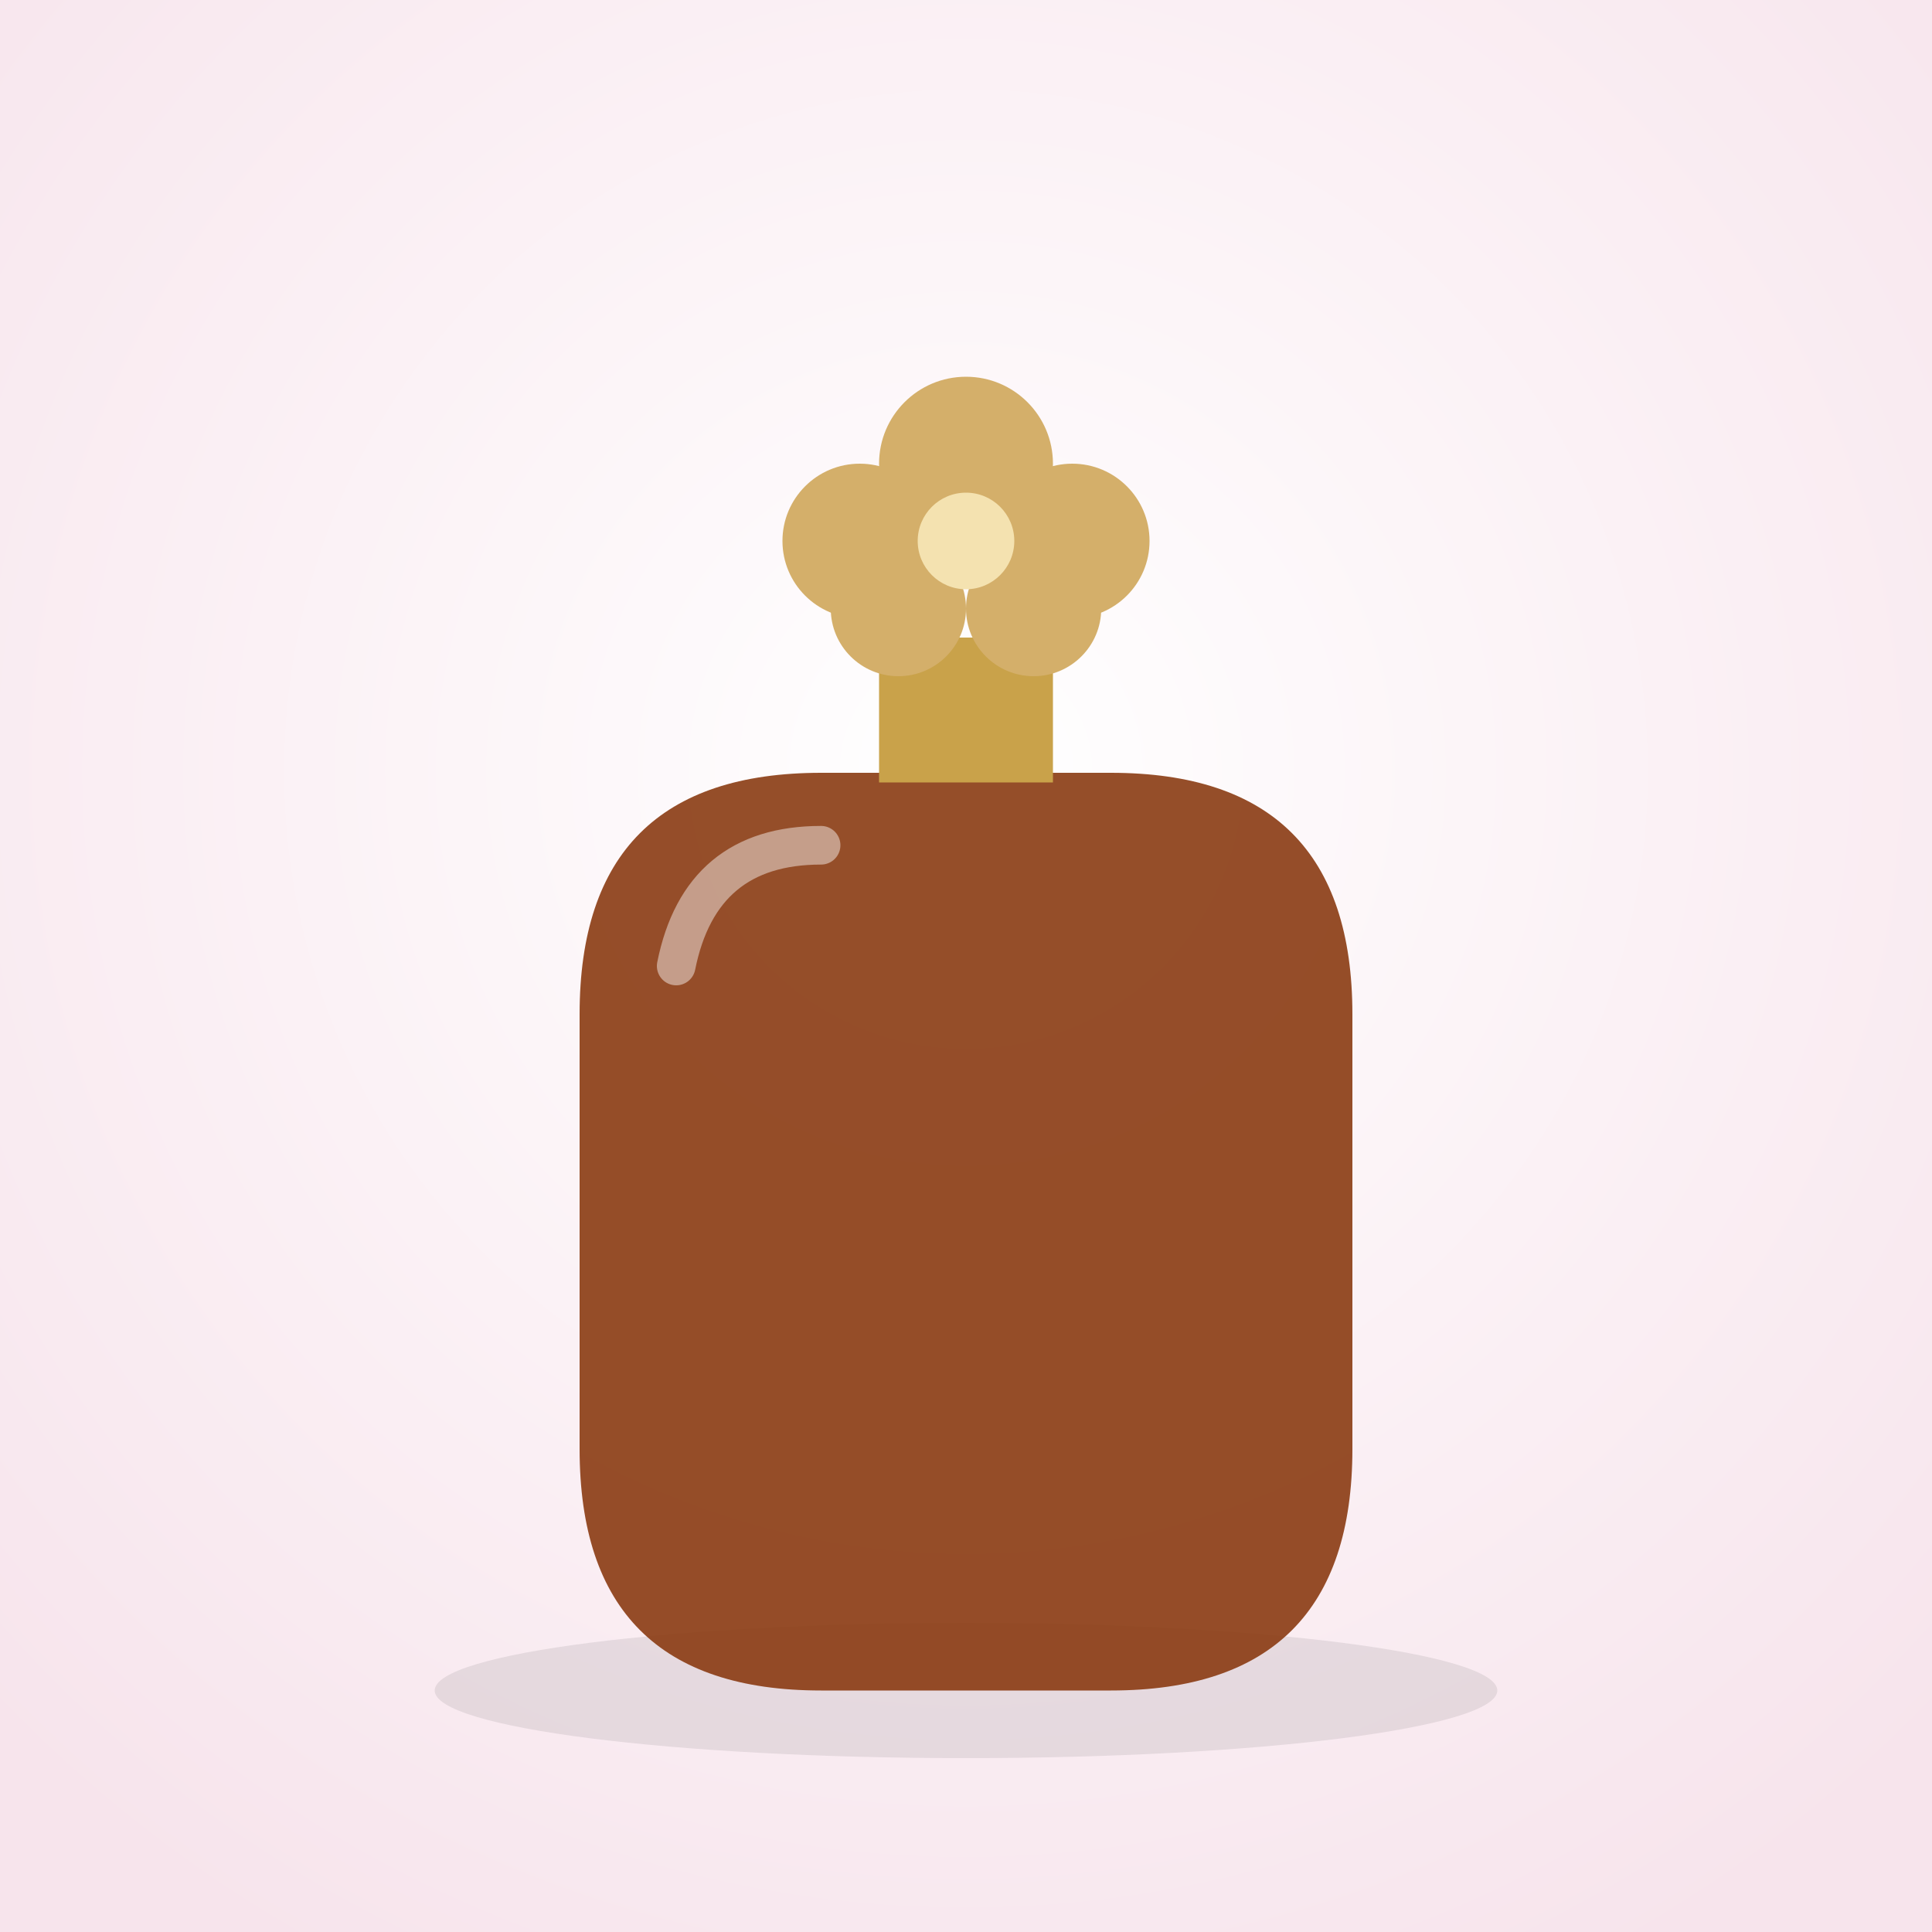
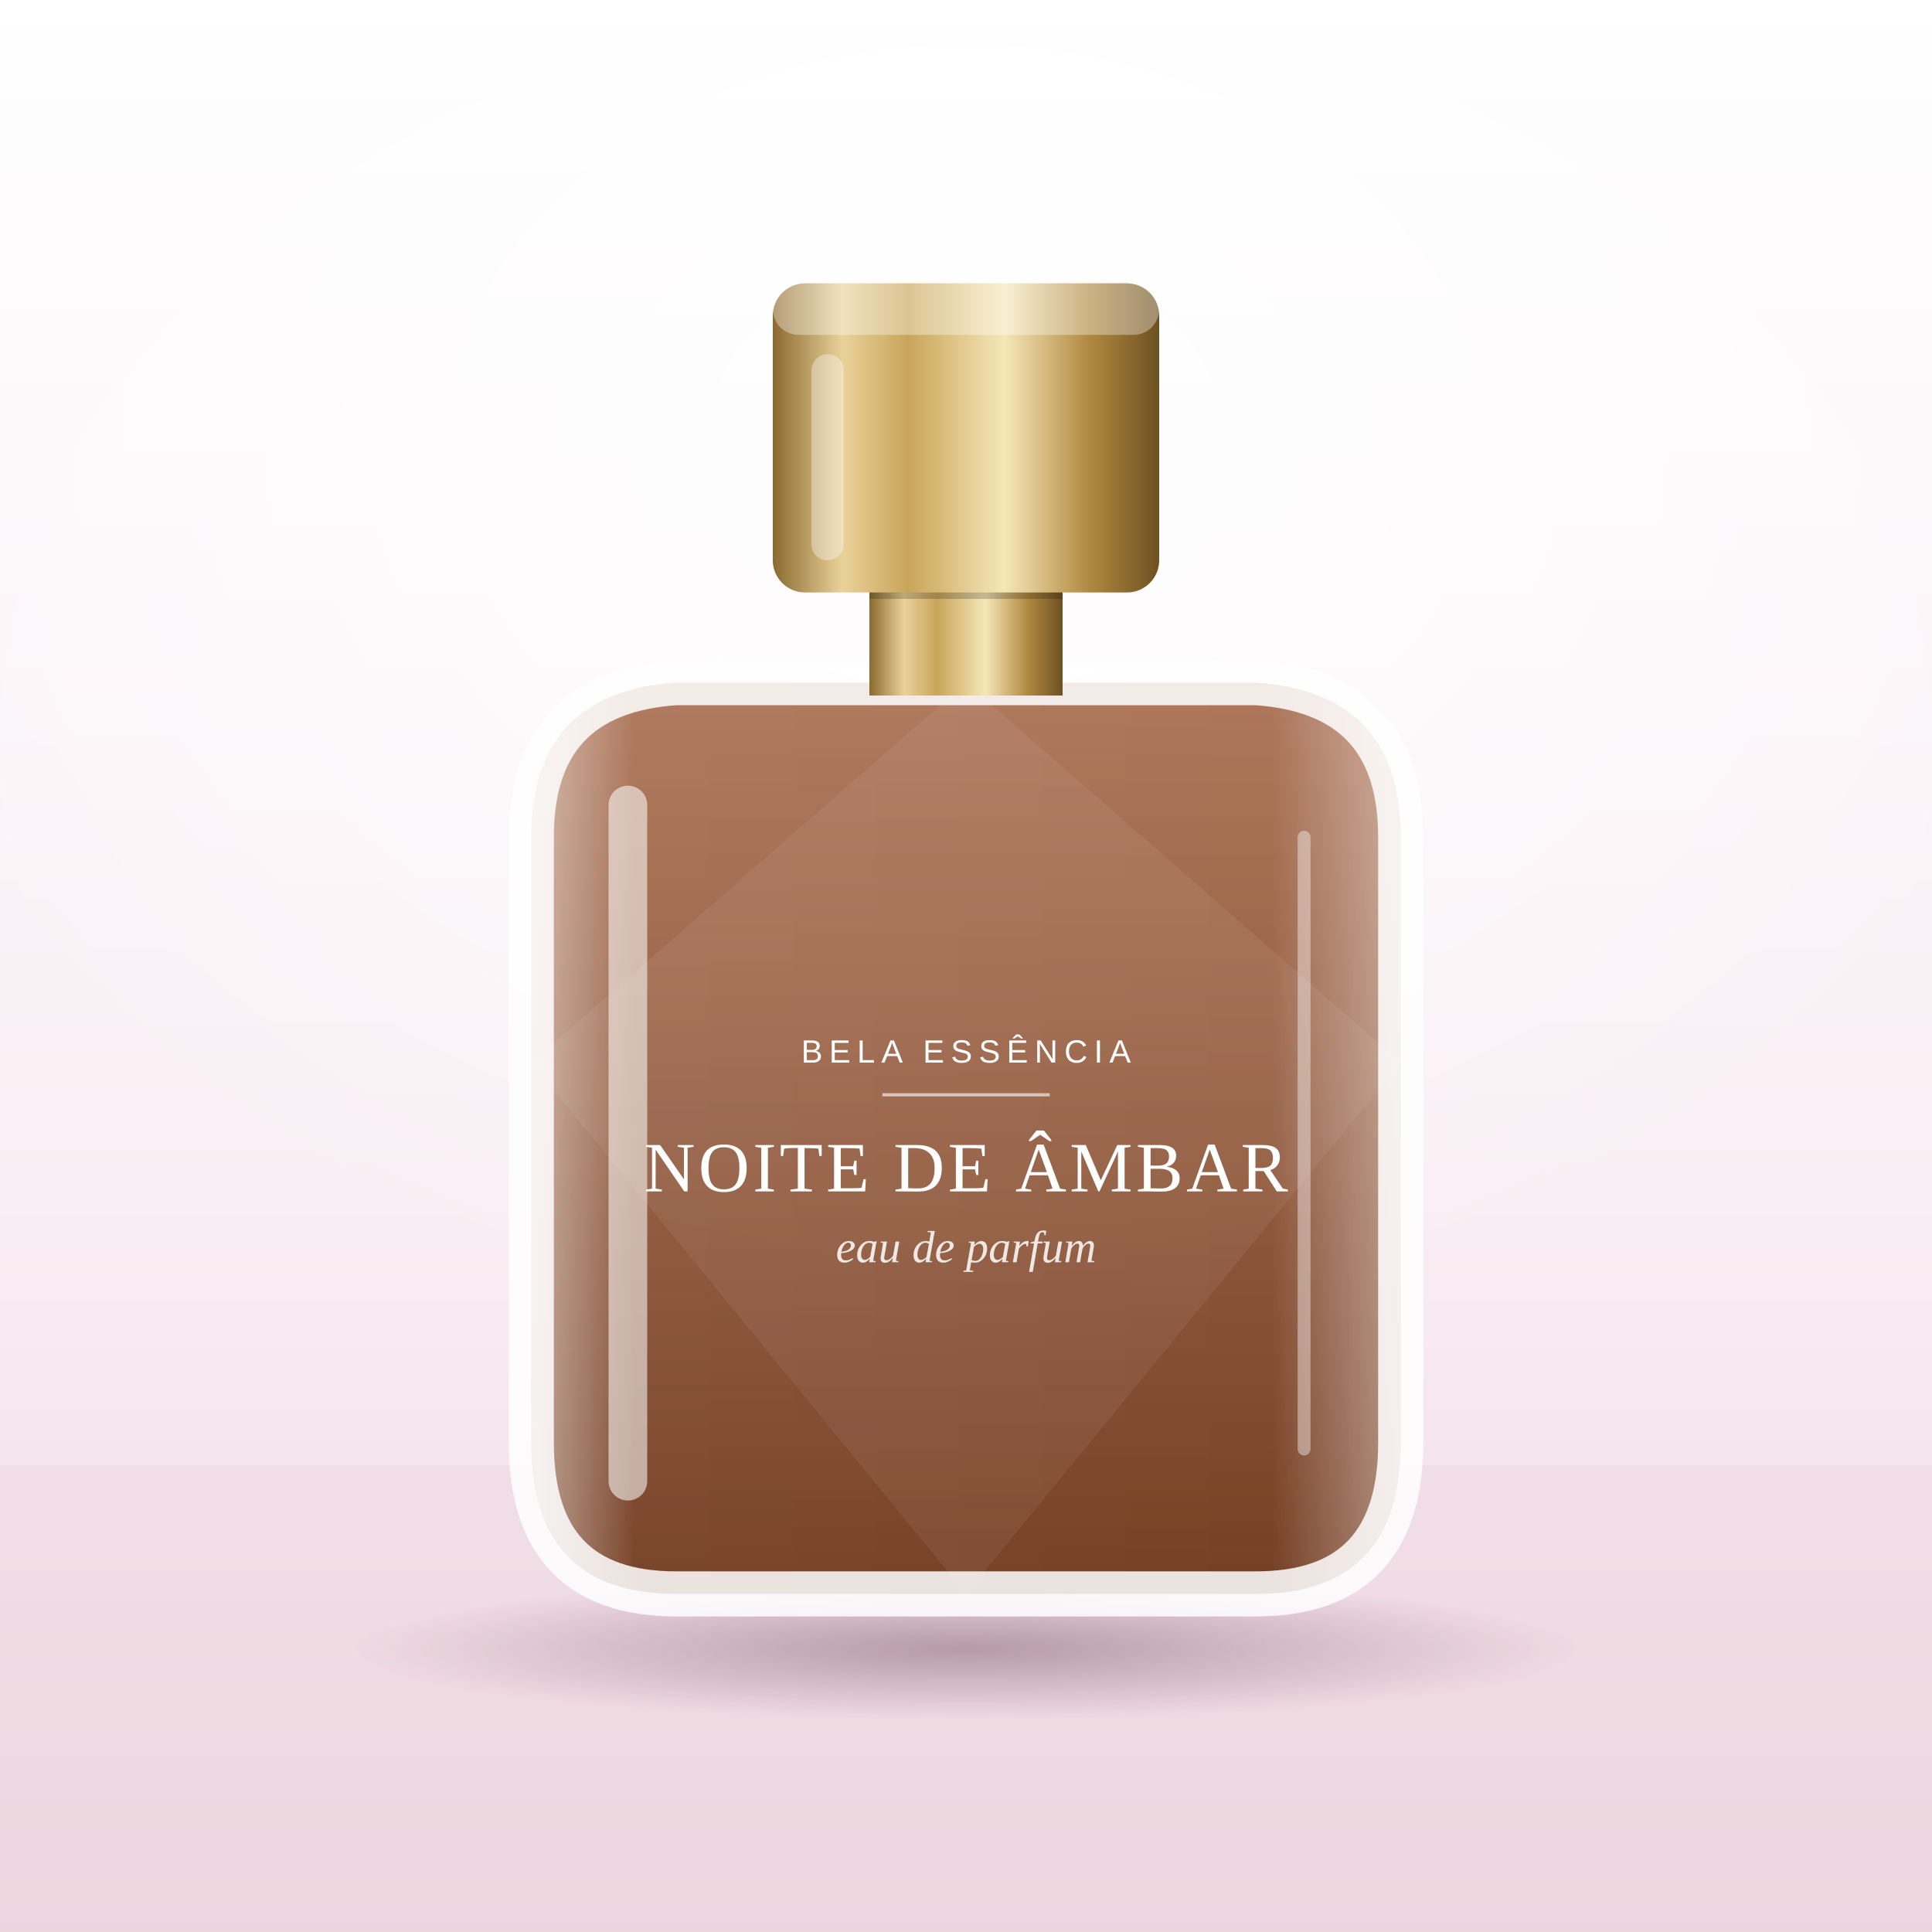
- <svg xmlns="http://www.w3.org/2000/svg" viewBox="0 0 400 400" aria-hidden="true">
+ <svg xmlns="http://www.w3.org/2000/svg" viewBox="0 0 600 600" aria-hidden="true">
  <defs>
-     <radialGradient id="f" cx="50%" cy="40%" r="70%">
+     <linearGradient id="fundo" x1="0" y1="0" x2="0" y2="1">
      <stop offset="0" stop-color="#FFFFFF" />
-       <stop offset="1" stop-color="#F7E4EC" />
+       <stop offset=".62" stop-color="#F9EEF3" />
+       <stop offset="1" stop-color="#EED7E1" />
+     </linearGradient>
+     <radialGradient id="luz" cx="50%" cy="30%" r="60%">
+       <stop offset="0" stop-color="#FFFFFF" stop-opacity=".9" />
+       <stop offset="1" stop-color="#FFFFFF" stop-opacity="0" />
    </radialGradient>
+     <radialGradient id="sombra" cx="50%" cy="50%" r="50%">
+       <stop offset="0" stop-color="#4A2238" stop-opacity=".35" />
+       <stop offset="1" stop-color="#4A2238" stop-opacity="0" />
+     </radialGradient>
+     <linearGradient id="ouro" x1="0" y1="0" x2="1" y2="0">
+       <stop offset="0" stop-color="#8C6A2F" />
+       <stop offset=".18" stop-color="#E9D29A" />
+       <stop offset=".35" stop-color="#C9A55A" />
+       <stop offset=".6" stop-color="#F6E7B8" />
+       <stop offset=".82" stop-color="#B08840" />
+       <stop offset="1" stop-color="#6E5122" />
+     </linearGradient>
+     <linearGradient id="prata" x1="0" y1="0" x2="1" y2="0">
+       <stop offset="0" stop-color="#7D838C" />
+       <stop offset=".2" stop-color="#E9EDF2" />
+       <stop offset=".45" stop-color="#AEB5BF" />
+       <stop offset=".65" stop-color="#F7F9FB" />
+       <stop offset="1" stop-color="#6B717A" />
+     </linearGradient>
+     <linearGradient id="preto" x1="0" y1="0" x2="1" y2="0">
+       <stop offset="0" stop-color="#0E0E10" />
+       <stop offset=".25" stop-color="#4A4A52" />
+       <stop offset=".45" stop-color="#1C1C20" />
+       <stop offset=".7" stop-color="#3A3A40" />
+       <stop offset="1" stop-color="#08080A" />
+     </linearGradient>
+     <linearGradient id="corpo" x1="0" y1="0" x2="1" y2="0">
+       <stop offset="0" stop-color="#59260B" />
+       <stop offset=".22" stop-color="#A76C4D" />
+       <stop offset=".5" stop-color="#8A3B12" />
+       <stop offset=".8" stop-color="#75320F" />
+       <stop offset="1" stop-color="#4B2009" />
+     </linearGradient>
+     <linearGradient id="liquido" x1="0" y1="0" x2="0" y2="1">
+       <stop offset="0" stop-color="#9B5835" stop-opacity=".85" />
+       <stop offset="1" stop-color="#672C0D" stop-opacity=".95" />
+     </linearGradient>
+     <linearGradient id="vidro" x1="0" y1="0" x2="1" y2="0">
+       <stop offset="0" stop-color="#FFFFFF" stop-opacity=".55" />
+       <stop offset=".12" stop-color="#FFFFFF" stop-opacity=".08" />
+       <stop offset=".85" stop-color="#FFFFFF" stop-opacity=".05" />
+       <stop offset="1" stop-color="#FFFFFF" stop-opacity=".45" />
+     </linearGradient>
+     <linearGradient id="brilho" x1="0" y1="0" x2="1" y2="0">
+       <stop offset="0" stop-color="#FFFFFF" stop-opacity="0" />
+       <stop offset=".5" stop-color="#FFFFFF" stop-opacity=".75" />
+       <stop offset="1" stop-color="#FFFFFF" stop-opacity="0" />
+     </linearGradient>
  </defs>
-   <rect width="400" height="400" fill="url(#f)" />
-   <ellipse cx="200" cy="350" rx="110" ry="14" fill="#000" opacity=".08" />
-   <path d="M120 210 Q120 160 170 160 L230 160 Q280 160 280 210 L280 300 Q280 350 230 350 L170 350 Q120 350 120 300 Z" fill="#8A3B12" opacity=".9" />
-   <path d="M140 200 Q145 175 170 175" stroke="#fff" stroke-width="8" fill="none" opacity=".45" stroke-linecap="round" />
-   <rect x="182" y="132" width="36" height="30" fill="#C9A24A" />
-   <g fill="#D4AF6A">
-     <circle cx="200" cy="96" r="18" />
-     <circle cx="178" cy="112" r="16" />
-     <circle cx="222" cy="112" r="16" />
-     <circle cx="186" cy="126" r="14" />
-     <circle cx="214" cy="126" r="14" />
+   <rect width="600" height="600" fill="url(#fundo)" />
+   <ellipse cx="300" cy="230" rx="300" ry="230" fill="url(#luz)" />
+   <rect y="455" width="600" height="145" fill="#EAD0DB" opacity=".35" />
+   <ellipse cx="300" cy="512" rx="190" ry="22" fill="url(#sombra)" />
+   <path d="M165 260 Q165 215 210 212 L390 212 Q435 215 435 260 L435 448 Q435 495 390 495 L210 495 Q165 495 165 448 Z" fill="url(#liquido)" />
+   <path d="M165 260 Q165 215 210 212 L390 212 Q435 215 435 260 L435 448 Q435 495 390 495 L210 495 Q165 495 165 448 Z" fill="none" stroke="#FFF" stroke-opacity=".85" stroke-width="14" />
+   <path d="M165 260 Q165 215 210 212 L390 212 Q435 215 435 260 L435 448 Q435 495 390 495 L210 495 Q165 495 165 448 Z" fill="url(#vidro)" />
+   <path d="M195 250 L195 460" stroke="#FFF" stroke-width="12" opacity=".55" stroke-linecap="round" />
+   <path d="M405 260 L405 450" stroke="#FFF" stroke-width="4" opacity=".4" stroke-linecap="round" />
+   <polygon points="300,212 435,330 300,495 165,330" fill="#FFF" opacity=".06" />
+   <g text-anchor="middle" fill="#FFFFFF">
+     <text x="300" y="330" font-family="'Segoe UI', Arial, Helvetica, sans-serif" font-size="10" letter-spacing="2">BELA ESSÊNCIA</text>
+     <line x1="274" y1="340" x2="326" y2="340" stroke="#FFFFFF" stroke-width="1" opacity=".6" />
+     <text x="300" y="370" font-family="Georgia, 'Times New Roman', serif" font-size="22" letter-spacing="1">NOITE DE ÂMBAR</text>
+     <text x="300" y="392" font-family="Georgia, 'Times New Roman', serif" font-style="italic" font-size="14" opacity=".85">eau de parfum</text>
  </g>
-   <circle cx="200" cy="112" r="10" fill="#F4E2B0" />
+   <rect x="270" y="180" width="60" height="36" fill="url(#ouro)" />
+   <rect x="270" y="180" width="60" height="6" fill="#000" opacity=".2" />
+   <rect x="240" y="88" width="120" height="96" rx="10" fill="url(#ouro)" />
+   <rect x="240" y="88" width="120" height="16" rx="8" fill="#FFF" opacity=".35" />
+   <rect x="252" y="110" width="10" height="64" rx="5" fill="#FFF" opacity=".35" />
</svg>
